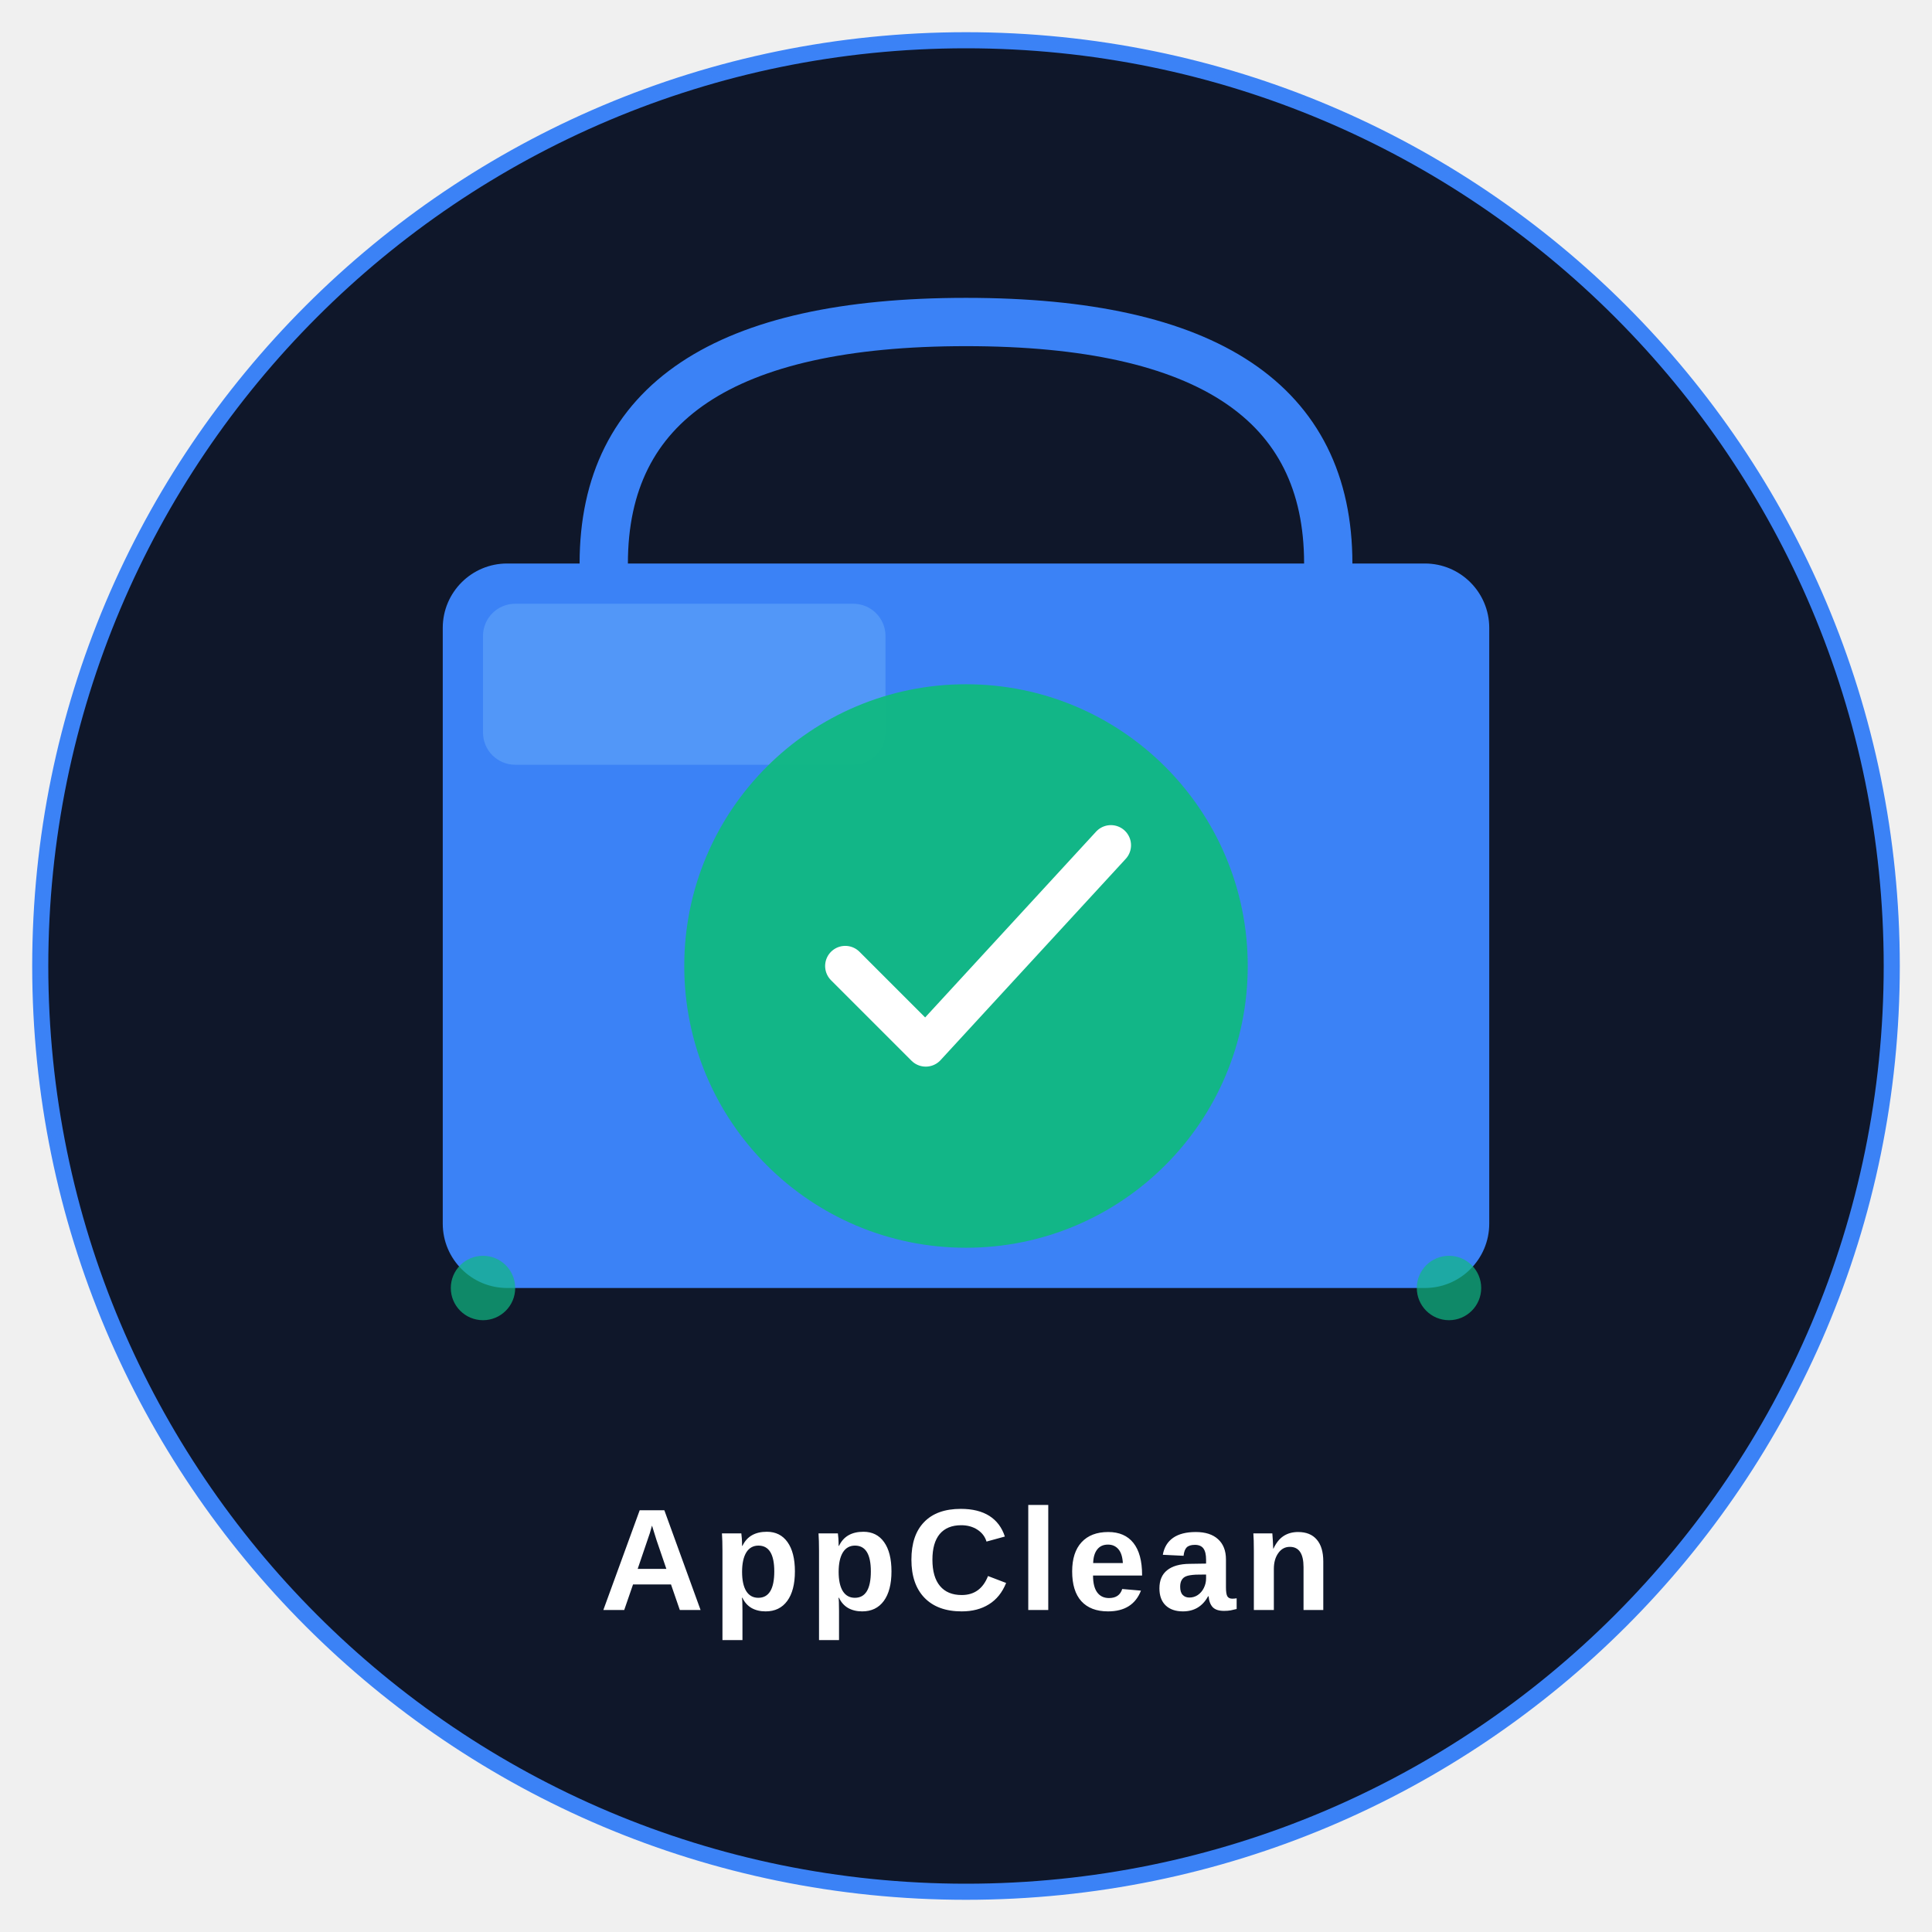
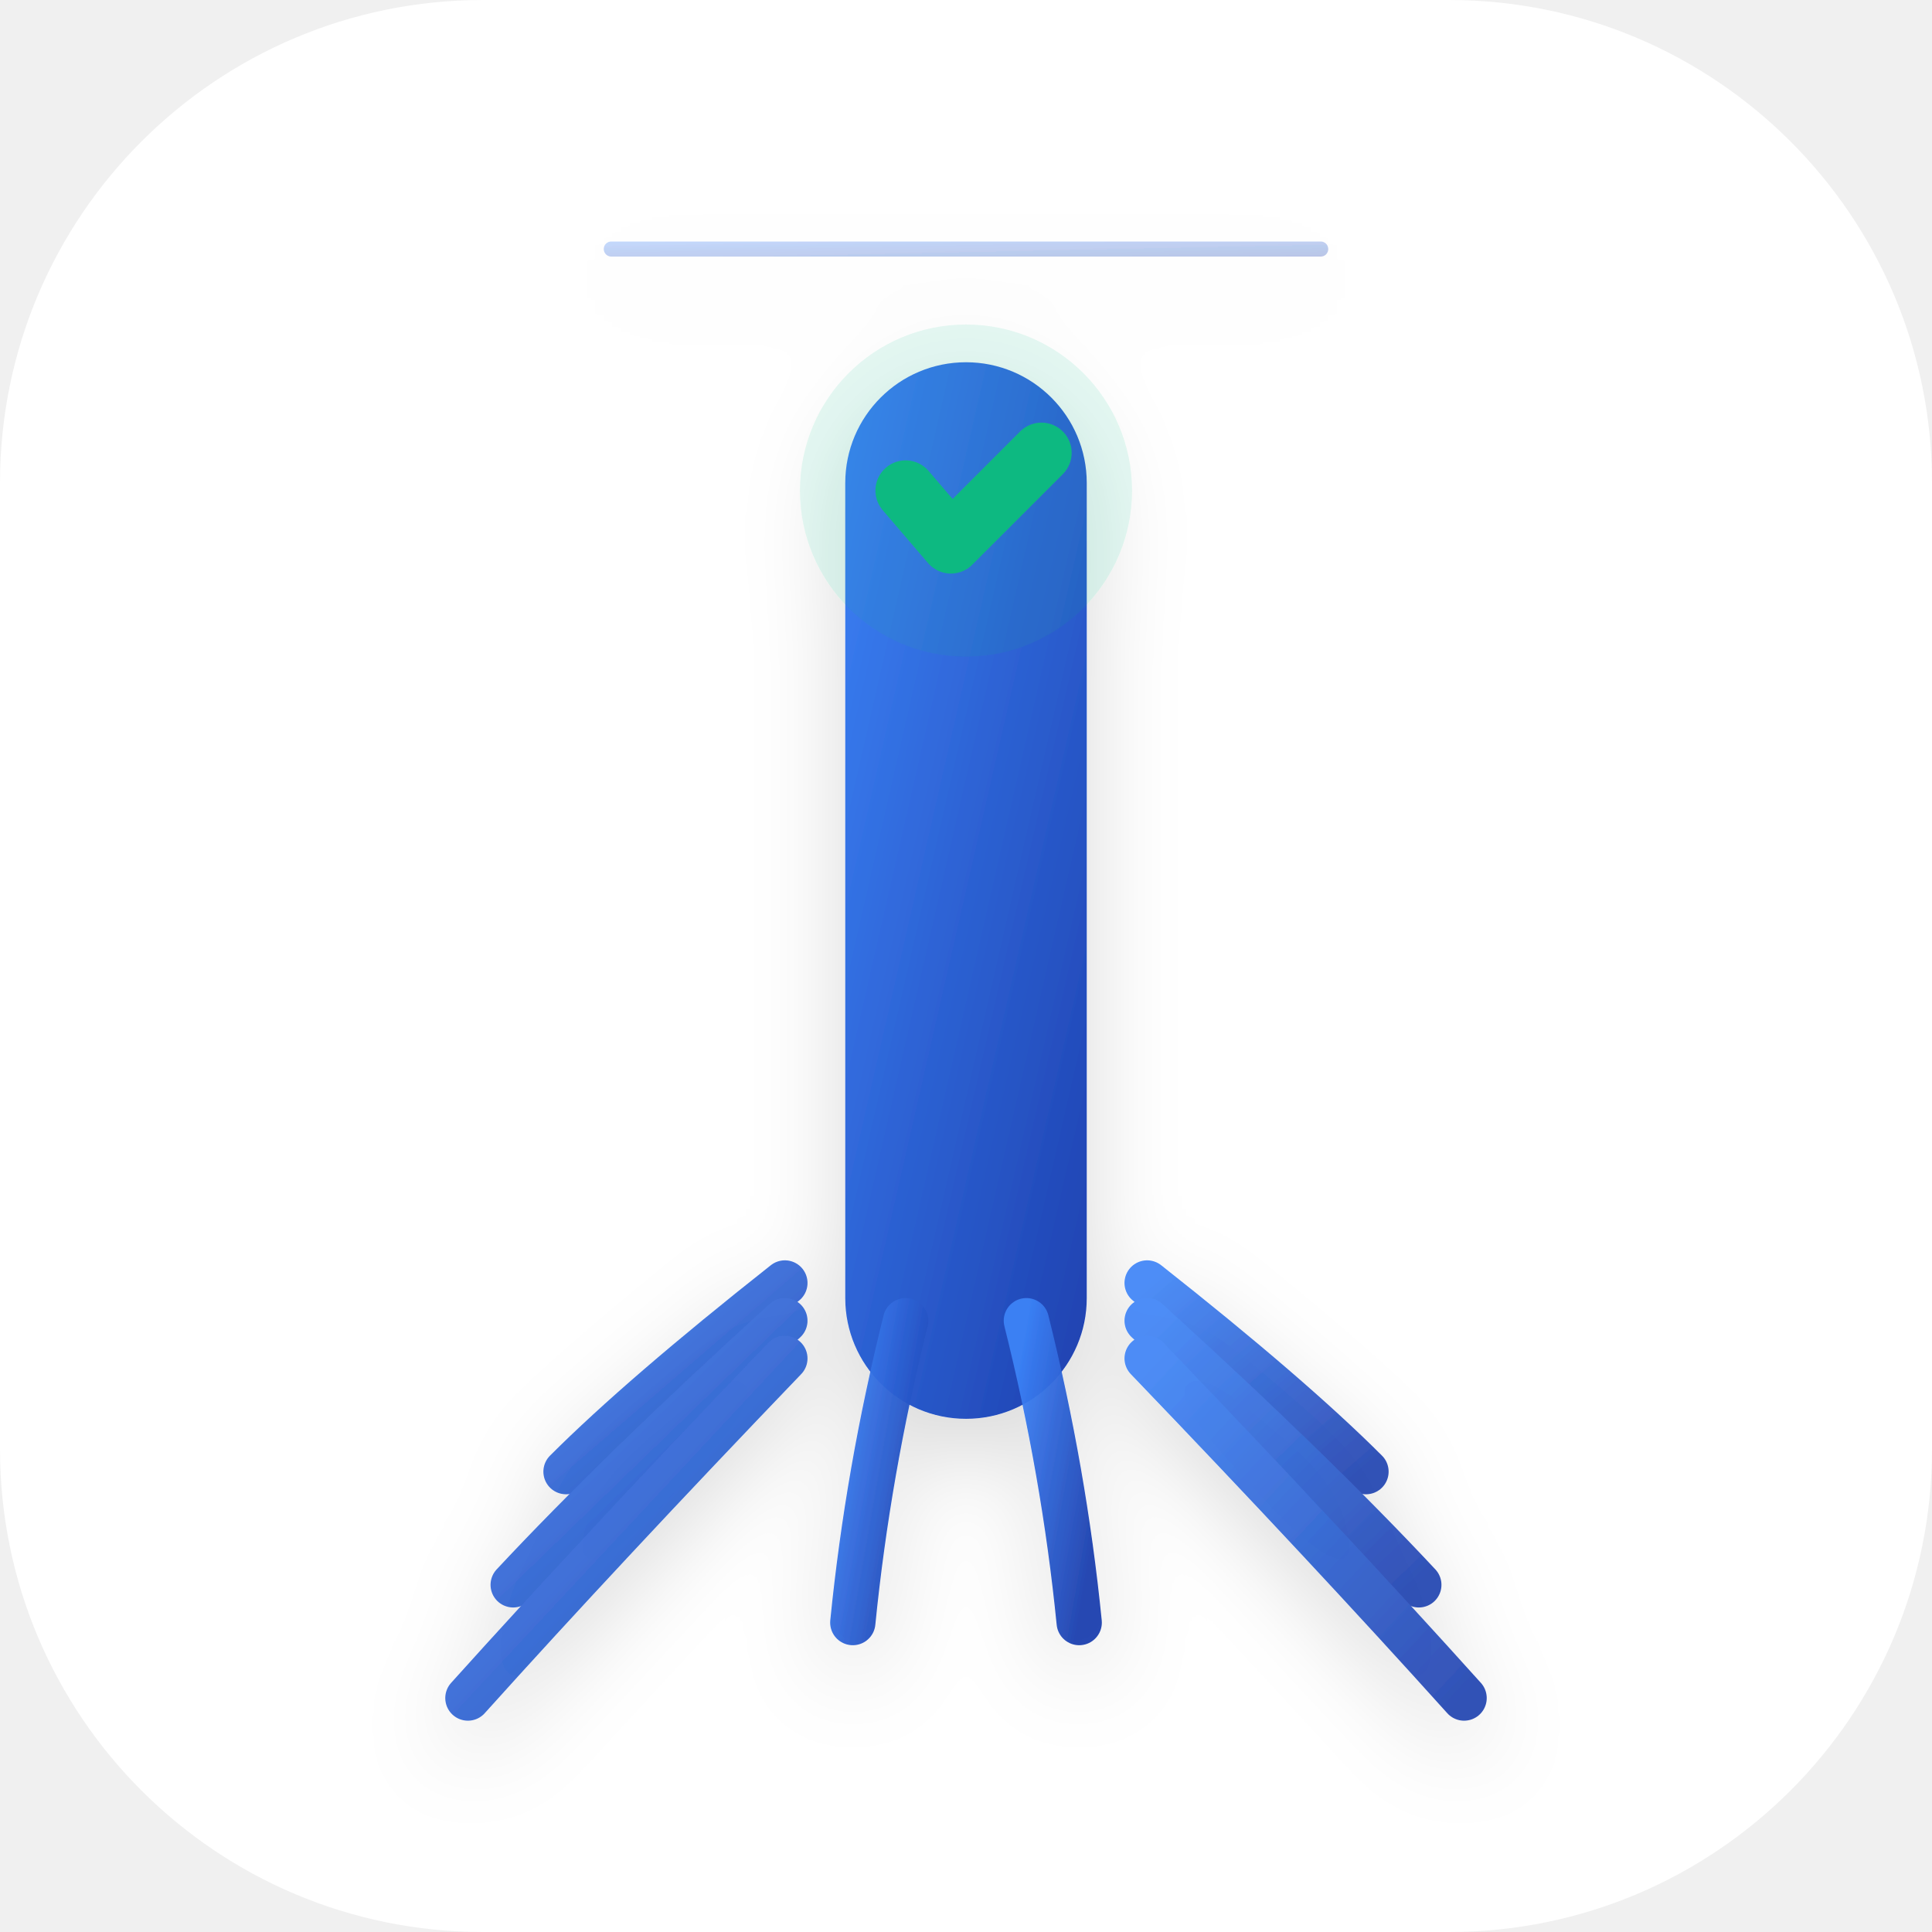
- <svg xmlns="http://www.w3.org/2000/svg" width="240" height="240" viewBox="0 0 240 240">
-   <circle cx="120" cy="120" r="115" fill="#0f172a" stroke="#3b82f6" stroke-width="2" />
-   <rect x="55" y="70" width="130" height="90" rx="8" fill="#3b82f6" />
-   <path d="M 75 70 Q 75 40 120 40 Q 165 40 165 70" stroke="#3b82f6" stroke-width="6" fill="none" stroke-linecap="round" />
-   <rect x="60" y="75" width="50" height="20" rx="4" fill="#60a5fa" opacity="0.6" />
-   <g transform="translate(120, 120)">
-     <circle cx="0" cy="0" r="35" fill="#10b981" opacity="0.95" />
-     <path d="M -15 0 L -5 10 L 18 -15" stroke="#ffffff" stroke-width="5" fill="none" stroke-linecap="round" stroke-linejoin="round" />
+ <svg xmlns="http://www.w3.org/2000/svg" width="256" height="256" viewBox="0 0 256 256">
+   <defs>
+     <linearGradient id="logoGradient" x1="0%" y1="0%" x2="100%" y2="100%">
+       <stop offset="0%" style="stop-color:#3b82f6;stop-opacity:1" />
+       <stop offset="100%" style="stop-color:#1e40af;stop-opacity:1" />
+     </linearGradient>
+     <filter id="shadow" x="-50%" y="-50%" width="200%" height="200%">
+       <feDropShadow dx="0" dy="4" stdDeviation="6" flood-opacity="0.15" />
+     </filter>
+   </defs>
+   <rect width="256" height="256" fill="#ffffff" rx="64" />
+   <g filter="url(#shadow)">
+     <rect x="112" y="48" width="32" height="140" rx="16" fill="url(#logoGradient)" />
+     <g opacity="0.9">
+       <path d="M 104 170 Q 85 185 75 195" stroke="url(#logoGradient)" stroke-width="6" fill="none" stroke-linecap="round" />
+       <path d="M 104 175 Q 82 195 68 210" stroke="url(#logoGradient)" stroke-width="6" fill="none" stroke-linecap="round" />
+       <path d="M 104 180 Q 80 205 62 225" stroke="url(#logoGradient)" stroke-width="6" fill="none" stroke-linecap="round" />
+     </g>
+     <g opacity="0.9">
+       <path d="M 152 170 Q 171 185 181 195" stroke="url(#logoGradient)" stroke-width="6" fill="none" stroke-linecap="round" />
+       <path d="M 152 175 Q 174 195 188 210" stroke="url(#logoGradient)" stroke-width="6" fill="none" stroke-linecap="round" />
+       <path d="M 152 180 Q 176 205 194 225" stroke="url(#logoGradient)" stroke-width="6" fill="none" stroke-linecap="round" />
+     </g>
+     <g opacity="0.95">
+       <path d="M 128 170 Q 128 190 128 210" stroke="url(#logoGradient)" stroke-width="6" fill="none" stroke-linecap="round" />
+       <path d="M 120 175 Q 115 195 113 215" stroke="url(#logoGradient)" stroke-width="6" fill="none" stroke-linecap="round" />
+       <path d="M 136 175 Q 141 195 143 215" stroke="url(#logoGradient)" stroke-width="6" fill="none" stroke-linecap="round" />
+     </g>
+     <g transform="translate(128, 65)" fill="none" stroke="#10b981" stroke-width="8" stroke-linecap="round" stroke-linejoin="round">
+       <circle cx="0" cy="0" r="22" fill="#10b981" opacity="0.1" stroke="none" />
+       <path d="M -8 0 L -2 7 L 10 -5" />
+     </g>
+     <rect x="80" y="32" width="96" height="2" rx="1" fill="url(#logoGradient)" opacity="0.3" />
  </g>
-   <circle cx="60" cy="160" r="4" fill="#10b981" opacity="0.7" />
-   <circle cx="180" cy="160" r="4" fill="#10b981" opacity="0.7" />
-   <text x="120" y="200" font-family="Arial, sans-serif" font-size="18" font-weight="bold" fill="#ffffff" text-anchor="middle" letter-spacing="1">
-     AppClean
-   </text>
-   <circle cx="120" cy="120" r="115" fill="none" stroke="#3b82f6" stroke-width="1" opacity="0.2" stroke-dasharray="5,5" />
</svg>
